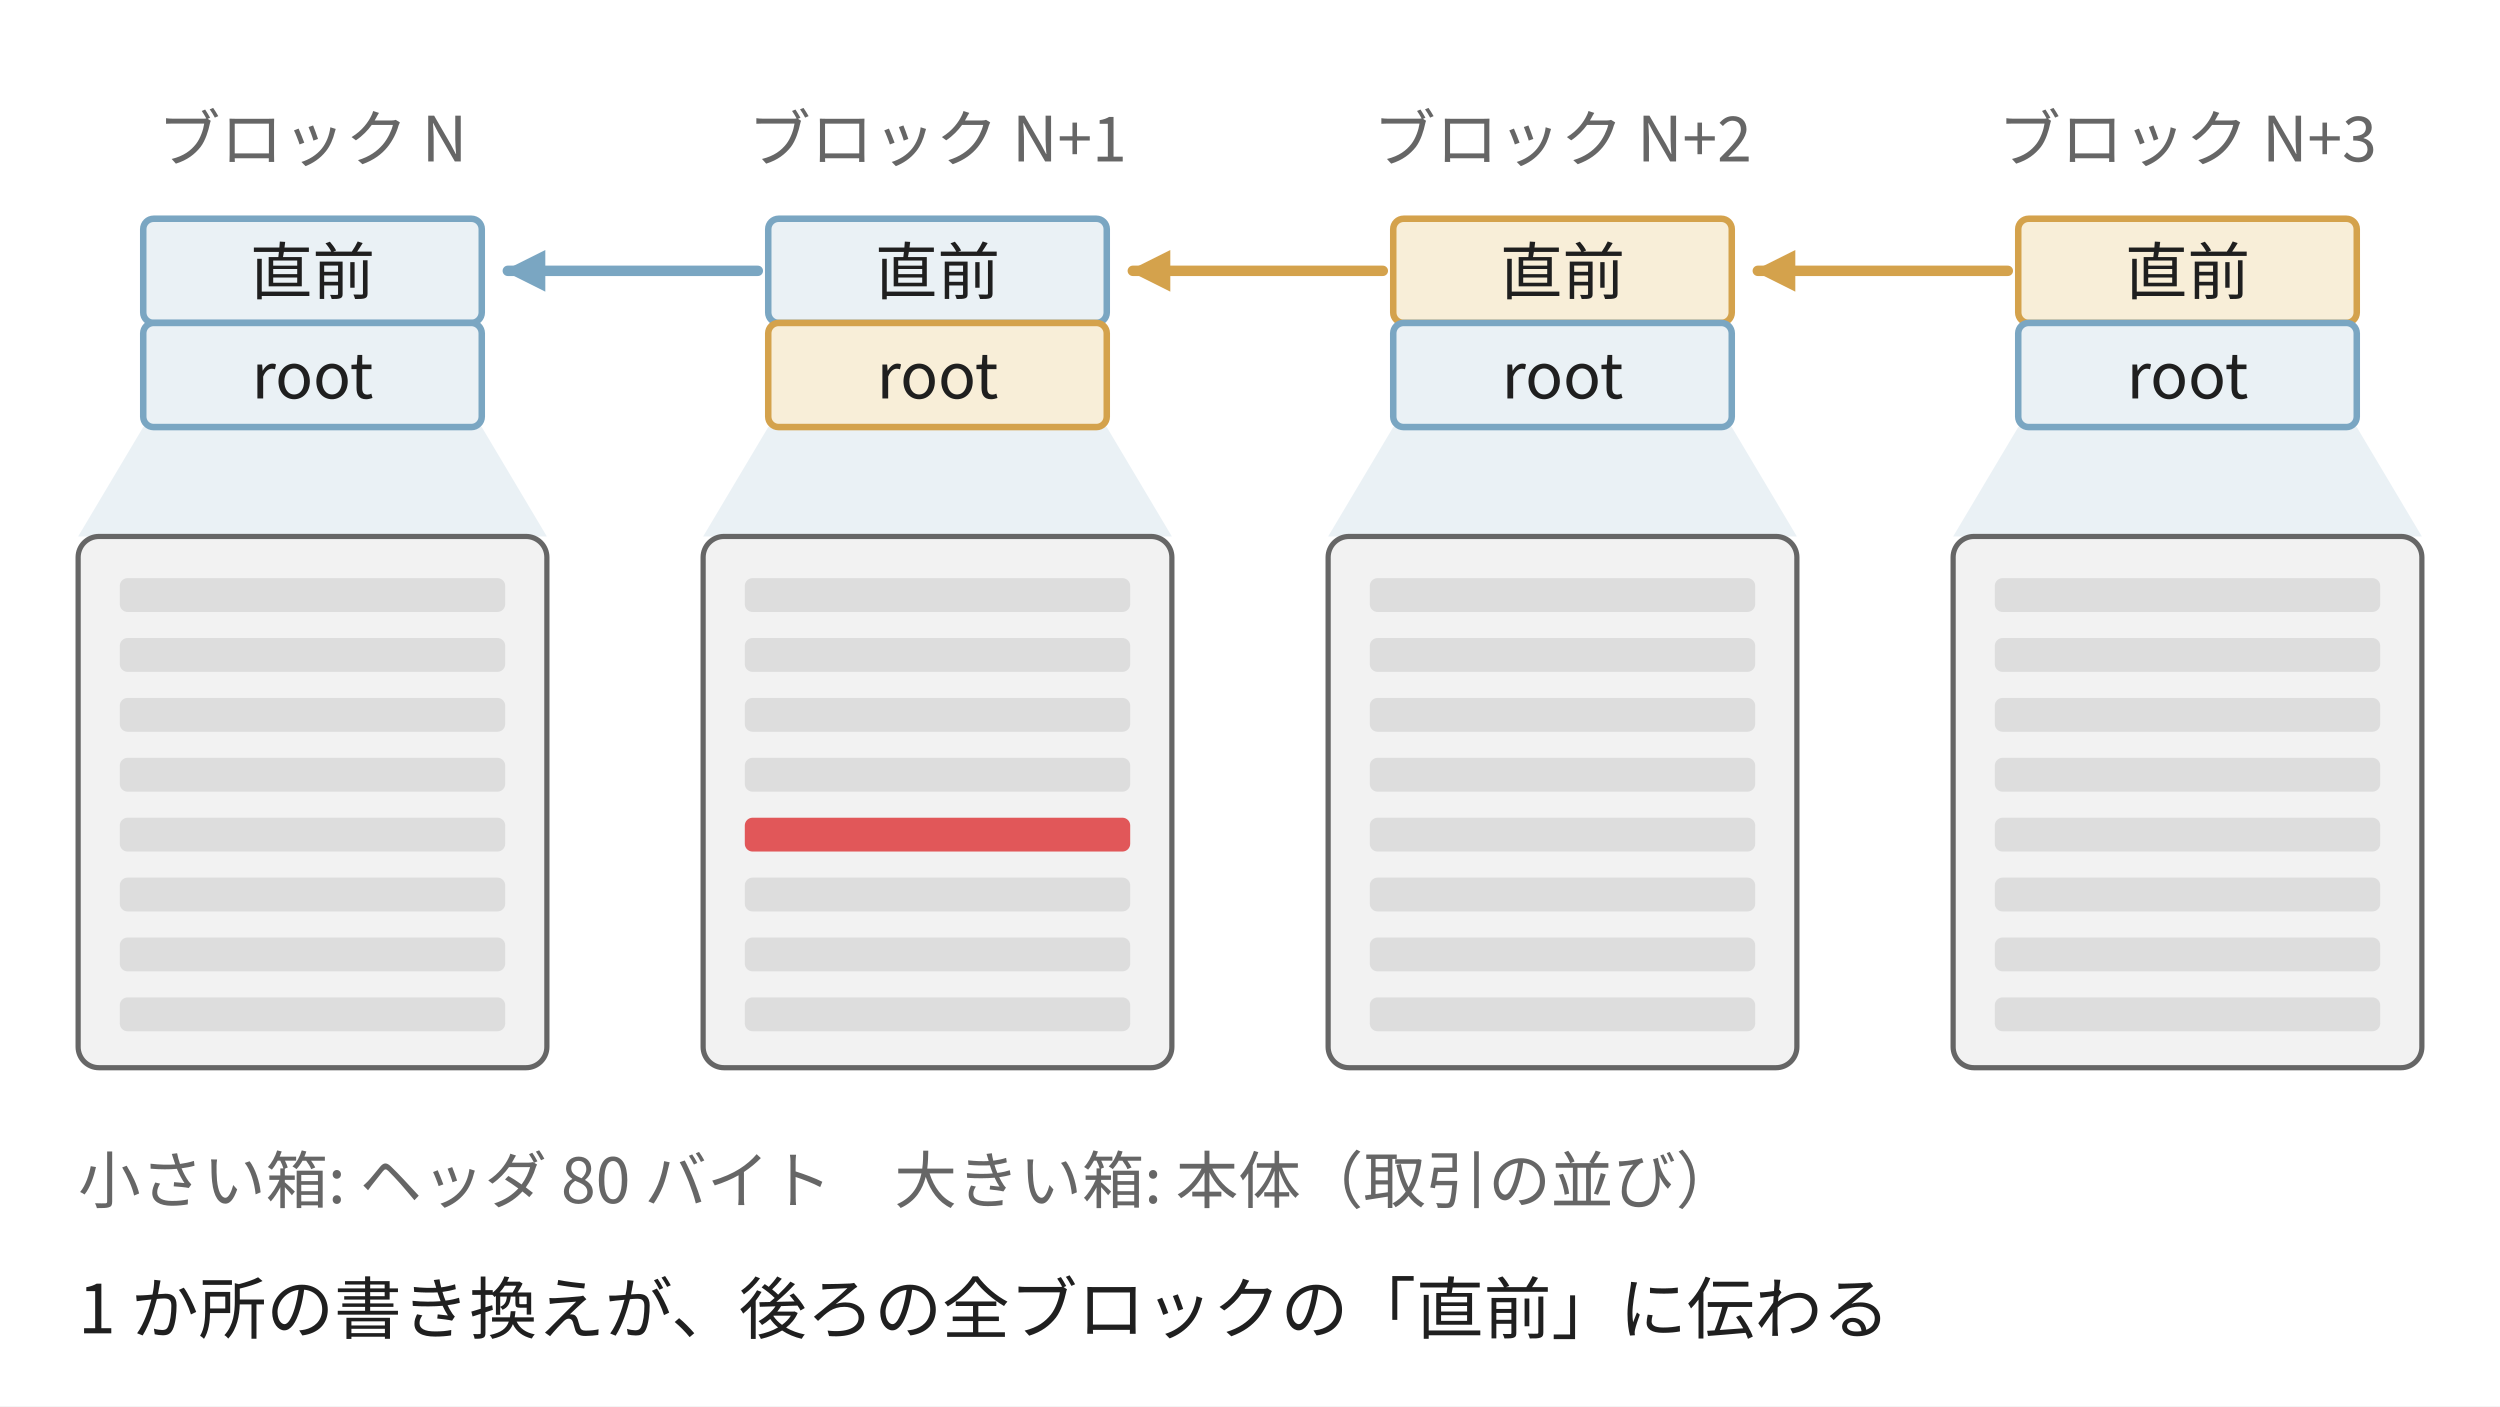
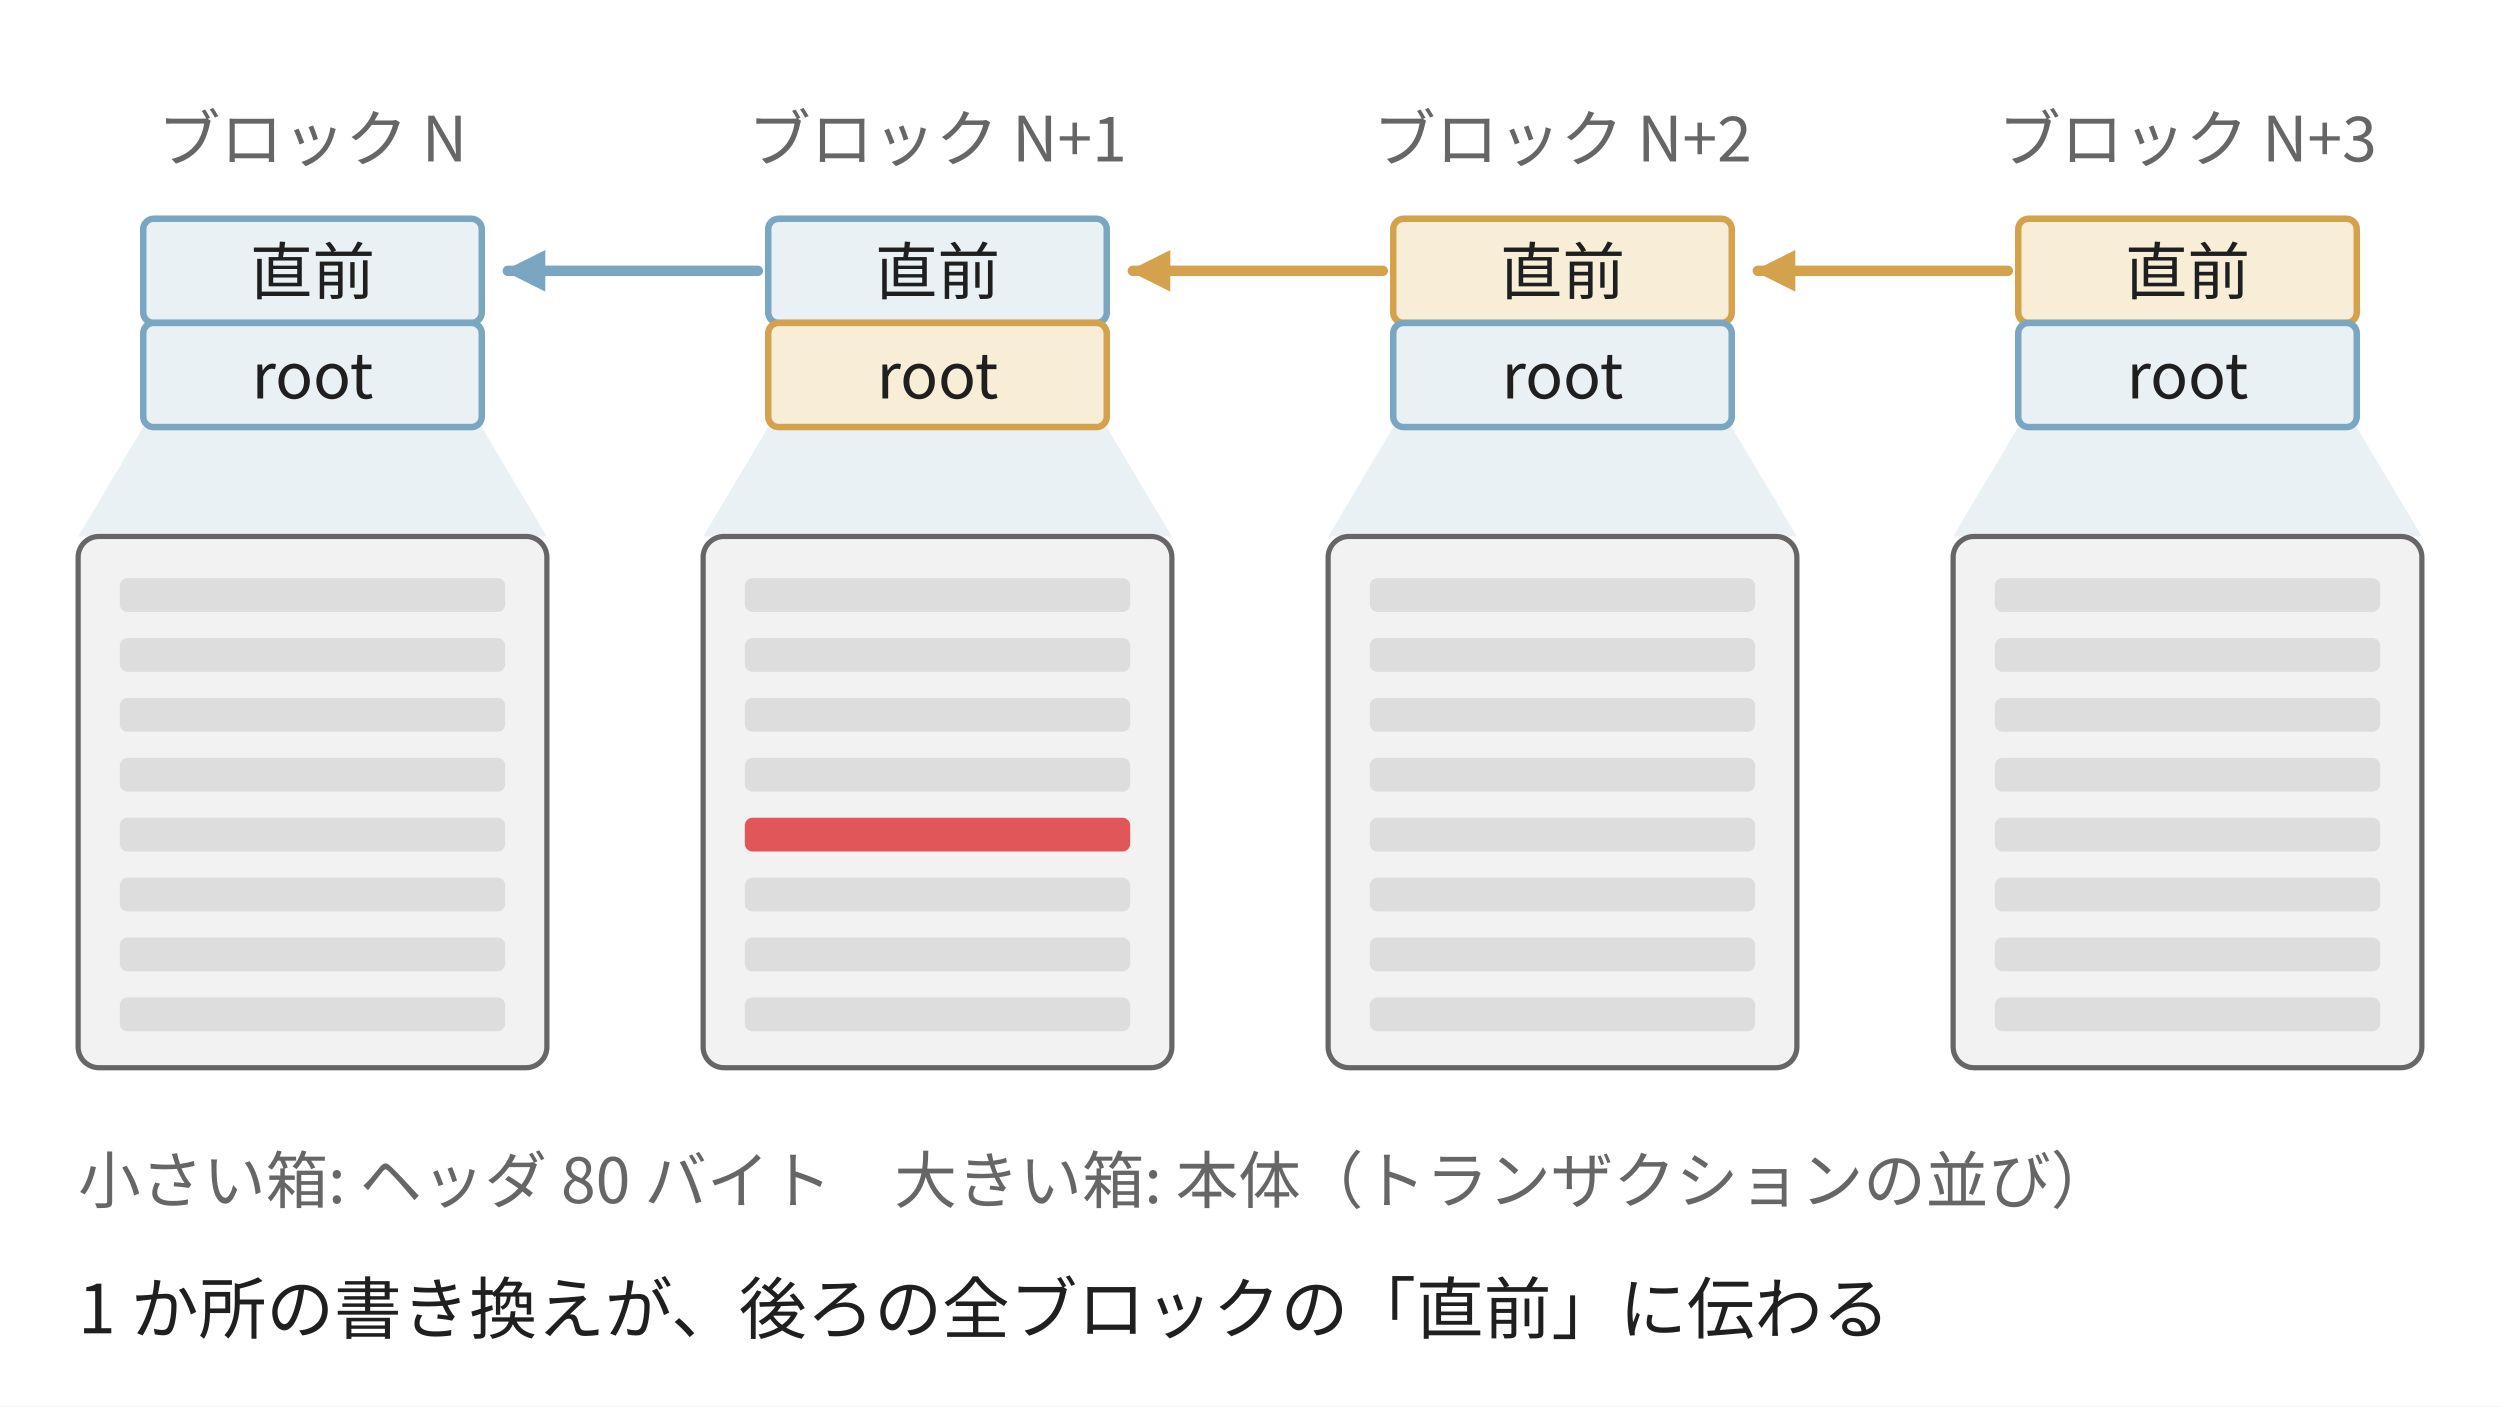
<svg xmlns="http://www.w3.org/2000/svg" width="960" height="540" viewBox="0 0 960 540" role="img">
  <style>text{font-family:'Hiragino Sans','Noto Sans CJK JP','Yu Gothic',sans-serif;fill:#1f1f1f}</style>
  <defs>
    <marker id="arrow-sub" viewBox="0 0 10 10" refX="9" refY="5" markerWidth="4" markerHeight="4" orient="auto">
      <path d="M0,0 L10,5 L0,10 z" fill="#666666" />
    </marker>
    <marker id="arrow-red" viewBox="0 0 10 10" refX="9" refY="5" markerWidth="4" markerHeight="4" orient="auto">
      <path d="M0,0 L10,5 L0,10 z" fill="#e15759" />
    </marker>
    <marker id="arrow-accent" viewBox="0 0 10 10" refX="9" refY="5" markerWidth="4" markerHeight="4" orient="auto">
      <path d="M0,0 L10,5 L0,10 z" fill="#7aa6c2" />
    </marker>
    <marker id="arrow-ochre" viewBox="0 0 10 10" refX="9" refY="5" markerWidth="4" markerHeight="4" orient="auto">
      <path d="M0,0 L10,5 L0,10 z" fill="#d4a24c" />
    </marker>
  </defs>
  <rect width="960" height="540" fill="#ffffff" />
  <text x="120.0" y="62" font-size="24" font-weight="normal" text-anchor="middle" style="fill:#666666">ブロック N</text>
  <polygon points="30,206 210,206 185.0,164 55.0,164" fill="#eaf1f5" />
  <rect x="30" y="206" width="180" height="204" rx="8" fill="#f2f2f2" stroke="#666666" stroke-width="2" />
  <rect x="46" y="222" width="148" height="13" rx="3" fill="#dddddd" stroke="none" stroke-width="0" />
  <rect x="46" y="245" width="148" height="13" rx="3" fill="#dddddd" stroke="none" stroke-width="0" />
  <rect x="46" y="268" width="148" height="13" rx="3" fill="#dddddd" stroke="none" stroke-width="0" />
  <rect x="46" y="291" width="148" height="13" rx="3" fill="#dddddd" stroke="none" stroke-width="0" />
  <rect x="46" y="314" width="148" height="13" rx="3" fill="#dddddd" stroke="none" stroke-width="0" />
  <rect x="46" y="337" width="148" height="13" rx="3" fill="#dddddd" stroke="none" stroke-width="0" />
  <rect x="46" y="360" width="148" height="13" rx="3" fill="#dddddd" stroke="none" stroke-width="0" />
  <rect x="46" y="383" width="148" height="13" rx="3" fill="#dddddd" stroke="none" stroke-width="0" />
  <rect x="55.0" y="84" width="130" height="40" rx="4" fill="#eaf1f5" stroke="#7aa6c2" stroke-width="2.5" />
  <text x="120.0" y="113" font-size="24" font-weight="normal" text-anchor="middle" style="fill:#1f1f1f">直前</text>
  <rect x="55.0" y="124" width="130" height="40" rx="4" fill="#eaf1f5" stroke="#7aa6c2" stroke-width="2.5" />
  <text x="120.0" y="153" font-size="24" font-weight="normal" text-anchor="middle" style="fill:#1f1f1f">root</text>
  <text x="360.0" y="62" font-size="24" font-weight="normal" text-anchor="middle" style="fill:#666666">ブロック N+1</text>
  <polygon points="270,206 450,206 425.0,164 295.0,164" fill="#eaf1f5" />
  <rect x="270" y="206" width="180" height="204" rx="8" fill="#f2f2f2" stroke="#666666" stroke-width="2" />
  <rect x="286" y="222" width="148" height="13" rx="3" fill="#dddddd" stroke="none" stroke-width="0" />
  <rect x="286" y="245" width="148" height="13" rx="3" fill="#dddddd" stroke="none" stroke-width="0" />
  <rect x="286" y="268" width="148" height="13" rx="3" fill="#dddddd" stroke="none" stroke-width="0" />
  <rect x="286" y="291" width="148" height="13" rx="3" fill="#dddddd" stroke="none" stroke-width="0" />
  <rect x="286" y="314" width="148" height="13" rx="3" fill="#e15759" stroke="none" stroke-width="0" />
  <rect x="286" y="337" width="148" height="13" rx="3" fill="#dddddd" stroke="none" stroke-width="0" />
  <rect x="286" y="360" width="148" height="13" rx="3" fill="#dddddd" stroke="none" stroke-width="0" />
  <rect x="286" y="383" width="148" height="13" rx="3" fill="#dddddd" stroke="none" stroke-width="0" />
  <rect x="295.0" y="84" width="130" height="40" rx="4" fill="#eaf1f5" stroke="#7aa6c2" stroke-width="2.5" />
  <text x="360.0" y="113" font-size="24" font-weight="normal" text-anchor="middle" style="fill:#1f1f1f">直前</text>
  <rect x="295.0" y="124" width="130" height="40" rx="4" fill="#f8eed8" stroke="#d4a24c" stroke-width="2.5" />
  <text x="360.0" y="153" font-size="24" font-weight="normal" text-anchor="middle" style="fill:#1f1f1f">root</text>
  <line x1="291.0" y1="104.0" x2="195.0" y2="104.0" stroke="#7aa6c2" stroke-width="4" stroke-linecap="round" marker-end="url(#arrow-accent)" />
  <text x="600.0" y="62" font-size="24" font-weight="normal" text-anchor="middle" style="fill:#666666">ブロック N+2</text>
  <polygon points="510,206 690,206 665.0,164 535.0,164" fill="#eaf1f5" />
  <rect x="510" y="206" width="180" height="204" rx="8" fill="#f2f2f2" stroke="#666666" stroke-width="2" />
  <rect x="526" y="222" width="148" height="13" rx="3" fill="#dddddd" stroke="none" stroke-width="0" />
  <rect x="526" y="245" width="148" height="13" rx="3" fill="#dddddd" stroke="none" stroke-width="0" />
  <rect x="526" y="268" width="148" height="13" rx="3" fill="#dddddd" stroke="none" stroke-width="0" />
  <rect x="526" y="291" width="148" height="13" rx="3" fill="#dddddd" stroke="none" stroke-width="0" />
  <rect x="526" y="314" width="148" height="13" rx="3" fill="#dddddd" stroke="none" stroke-width="0" />
  <rect x="526" y="337" width="148" height="13" rx="3" fill="#dddddd" stroke="none" stroke-width="0" />
  <rect x="526" y="360" width="148" height="13" rx="3" fill="#dddddd" stroke="none" stroke-width="0" />
  <rect x="526" y="383" width="148" height="13" rx="3" fill="#dddddd" stroke="none" stroke-width="0" />
  <rect x="535.0" y="84" width="130" height="40" rx="4" fill="#f8eed8" stroke="#d4a24c" stroke-width="2.5" />
  <text x="600.0" y="113" font-size="24" font-weight="normal" text-anchor="middle" style="fill:#1f1f1f">直前</text>
  <rect x="535.0" y="124" width="130" height="40" rx="4" fill="#eaf1f5" stroke="#7aa6c2" stroke-width="2.5" />
  <text x="600.0" y="153" font-size="24" font-weight="normal" text-anchor="middle" style="fill:#1f1f1f">root</text>
  <line x1="531.0" y1="104.0" x2="435.0" y2="104.0" stroke="#d4a24c" stroke-width="4" stroke-linecap="round" marker-end="url(#arrow-ochre)" />
  <text x="840.0" y="62" font-size="24" font-weight="normal" text-anchor="middle" style="fill:#666666">ブロック N+3</text>
  <polygon points="750,206 930,206 905.0,164 775.0,164" fill="#eaf1f5" />
  <rect x="750" y="206" width="180" height="204" rx="8" fill="#f2f2f2" stroke="#666666" stroke-width="2" />
  <rect x="766" y="222" width="148" height="13" rx="3" fill="#dddddd" stroke="none" stroke-width="0" />
  <rect x="766" y="245" width="148" height="13" rx="3" fill="#dddddd" stroke="none" stroke-width="0" />
  <rect x="766" y="268" width="148" height="13" rx="3" fill="#dddddd" stroke="none" stroke-width="0" />
  <rect x="766" y="291" width="148" height="13" rx="3" fill="#dddddd" stroke="none" stroke-width="0" />
  <rect x="766" y="314" width="148" height="13" rx="3" fill="#dddddd" stroke="none" stroke-width="0" />
  <rect x="766" y="337" width="148" height="13" rx="3" fill="#dddddd" stroke="none" stroke-width="0" />
  <rect x="766" y="360" width="148" height="13" rx="3" fill="#dddddd" stroke="none" stroke-width="0" />
  <rect x="766" y="383" width="148" height="13" rx="3" fill="#dddddd" stroke="none" stroke-width="0" />
  <rect x="775.0" y="84" width="130" height="40" rx="4" fill="#f8eed8" stroke="#d4a24c" stroke-width="2.5" />
  <text x="840.0" y="113" font-size="24" font-weight="normal" text-anchor="middle" style="fill:#1f1f1f">直前</text>
  <rect x="775.0" y="124" width="130" height="40" rx="4" fill="#eaf1f5" stroke="#7aa6c2" stroke-width="2.5" />
  <text x="840.0" y="153" font-size="24" font-weight="normal" text-anchor="middle" style="fill:#1f1f1f">root</text>
  <line x1="771.0" y1="104.0" x2="675.0" y2="104.0" stroke="#d4a24c" stroke-width="4" stroke-linecap="round" marker-end="url(#arrow-ochre)" />
-   <text x="30" y="462" font-size="24" font-weight="normal" text-anchor="start" style="fill:#666666">小さい箱: ヘッダ 80 バイト　大きい箱: 本体（取引の並び）</text>
+   <text x="30" y="462" font-size="24" font-weight="normal" text-anchor="start" style="fill:#666666">小さい箱: ヘッダ 80 バイト　大きい箱: 本体（トランザクションの並び）</text>
  <text x="30" y="512" font-size="26" font-weight="normal" text-anchor="start" style="fill:#1f1f1f">1 か所の書き換えが、後ろの全ブロックの「直前」に伝わる</text>
</svg>
